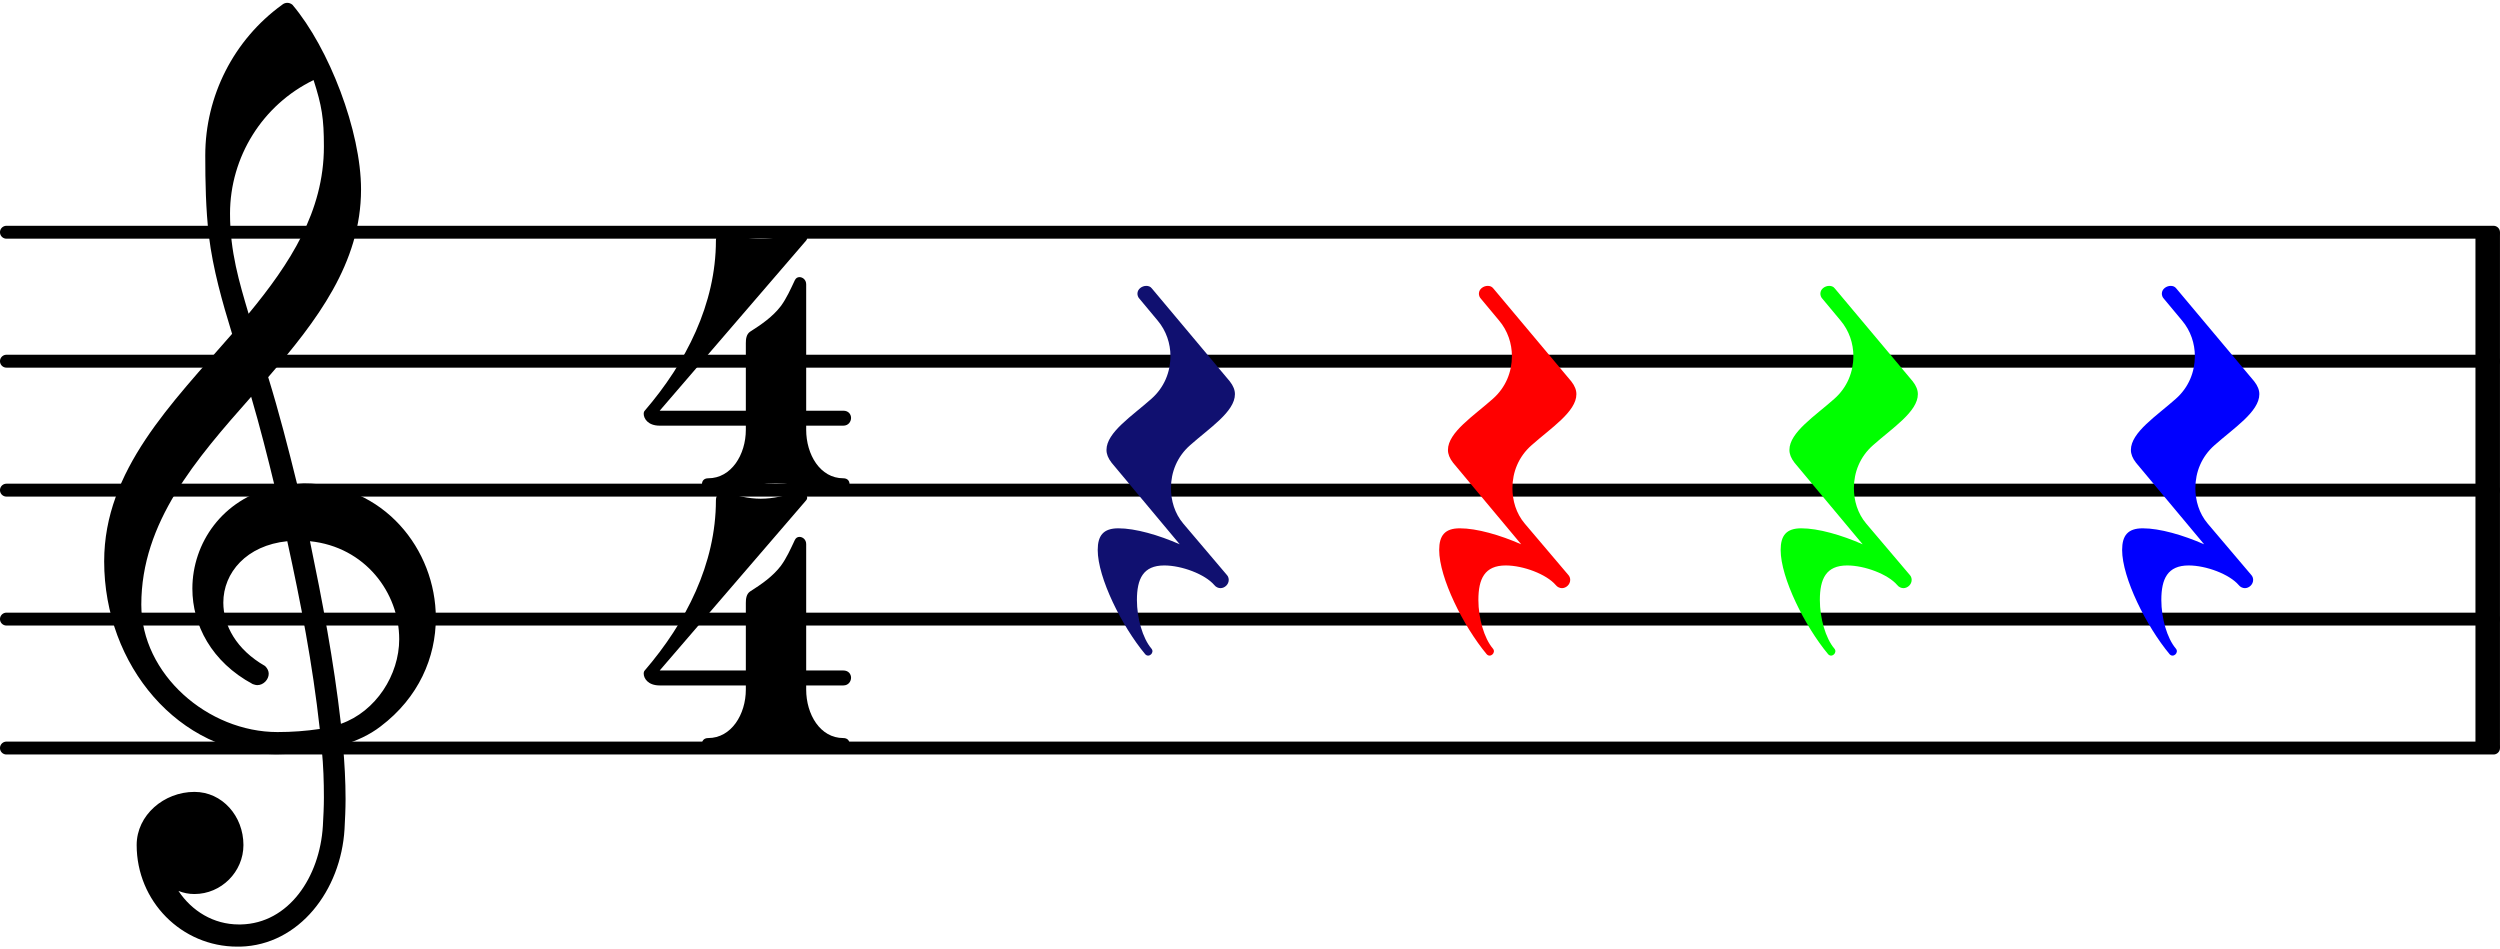
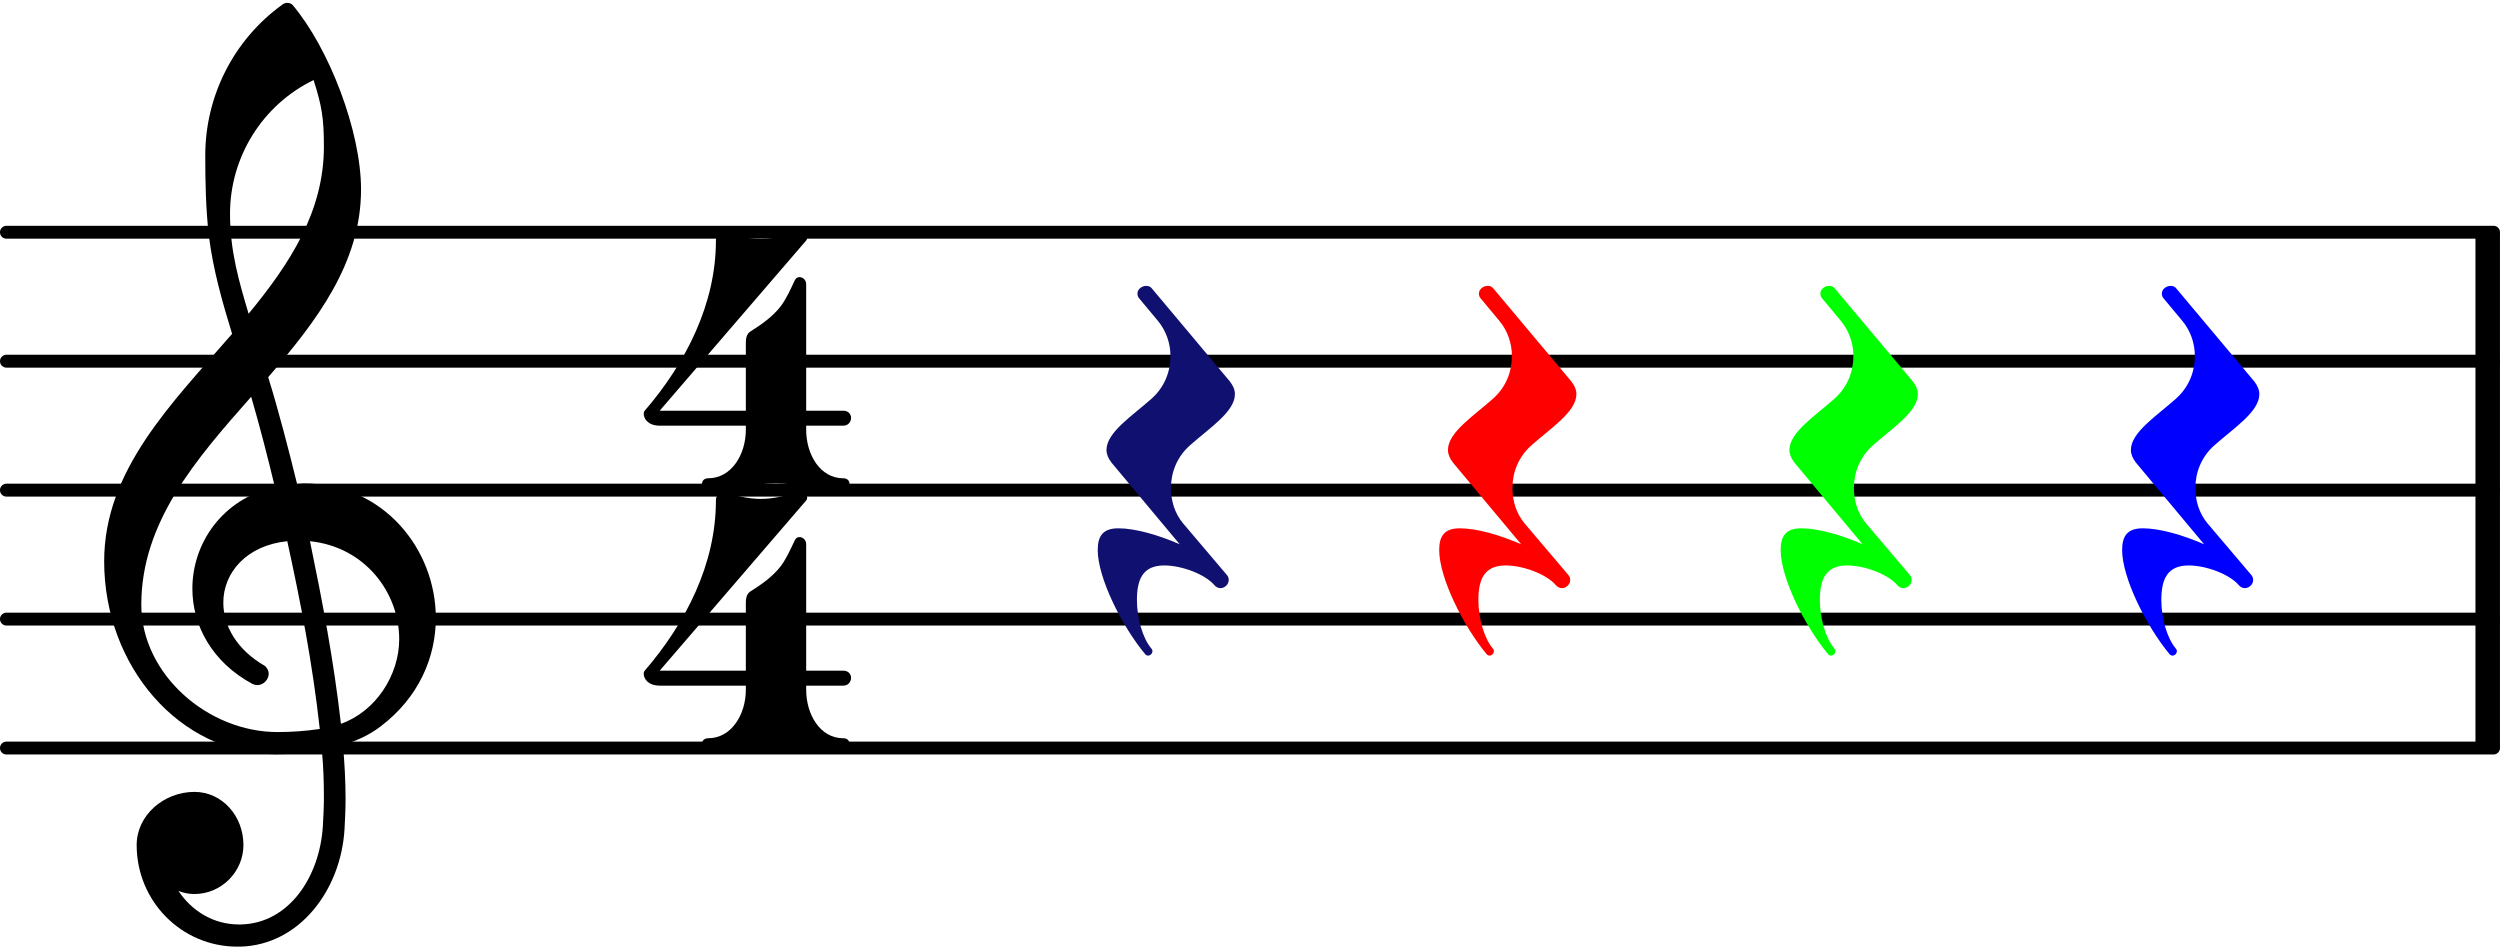
- <svg xmlns="http://www.w3.org/2000/svg" version="1.2" width="34.07mm" height="12.92mm" viewBox="8.536 -0.036 19.387 7.35">
-   <style text="style/css">
+ <svg xmlns="http://www.w3.org/2000/svg" version="1.2" width="34.07mm" height="12.92mm" viewBox="8.536 -0.021 19.387 7.35">
+   <style type="text/css">

tspan { white-space: pre; }

</style>
-   <line transform="translate(8.5358, 5.764)" stroke-linejoin="round" stroke-linecap="round" stroke-width="0.1" stroke="currentColor" x1="0.05" y1="-0" x2="19.337" y2="-0" />
-   <line transform="translate(8.5358, 4.764)" stroke-linejoin="round" stroke-linecap="round" stroke-width="0.1" stroke="currentColor" x1="0.05" y1="-0" x2="19.337" y2="-0" />
-   <line transform="translate(8.5358, 3.764)" stroke-linejoin="round" stroke-linecap="round" stroke-width="0.1" stroke="currentColor" x1="0.05" y1="-0" x2="19.337" y2="-0" />
-   <line transform="translate(8.5358, 2.764)" stroke-linejoin="round" stroke-linecap="round" stroke-width="0.1" stroke="currentColor" x1="0.05" y1="-0" x2="19.337" y2="-0" />
-   <line transform="translate(8.5358, 1.764)" stroke-linejoin="round" stroke-linecap="round" stroke-width="0.1" stroke="currentColor" x1="0.05" y1="-0" x2="19.337" y2="-0" />
-   <rect transform="translate(27.7327, 3.764)" x="0" y="-2" width="0.19" height="4" ry="0" fill="currentColor" />
+   <g transform="translate(8.5358, 5.779)">
+     <line stroke-linejoin="round" stroke-linecap="round" stroke-width="0.1" stroke="currentColor" x1="0.05" y1="0" x2="19.337" y2="0" />
+   </g>
+   <g transform="translate(8.5358, 4.779)">
+     <line stroke-linejoin="round" stroke-linecap="round" stroke-width="0.1" stroke="currentColor" x1="0.05" y1="0" x2="19.337" y2="0" />
+   </g>
+   <g transform="translate(8.5358, 3.779)">
+     <line stroke-linejoin="round" stroke-linecap="round" stroke-width="0.1" stroke="currentColor" x1="0.05" y1="0" x2="19.337" y2="0" />
+   </g>
+   <g transform="translate(8.5358, 2.779)">
+     <line stroke-linejoin="round" stroke-linecap="round" stroke-width="0.1" stroke="currentColor" x1="0.05" y1="0" x2="19.337" y2="0" />
+   </g>
+   <g transform="translate(8.5358, 1.779)">
+     <line stroke-linejoin="round" stroke-linecap="round" stroke-width="0.1" stroke="currentColor" x1="0.05" y1="0" x2="19.337" y2="0" />
+   </g>
+   <g transform="translate(27.7327, 3.779)">
+     <rect x="0" y="-2" width="0.19" height="4" ry="0" fill="currentColor" />
+   </g>
+   <g class="rest">
+     <g color="rgb(0%, 100%, 0%)">
+       <g transform="translate(22.4366, 3.779)">
+         <path transform="scale(0.004, -0.004)" d="M-23 -116c0 28 11 42 40 42c33 0 78 -13 119 -31l-132 158c-7 9 -10 17 -10 25c0 34 50 66 87 99c25 22 37 52 37 83c0 24 -8 49 -25 69l-35 42c-3 3 -4 7 -4 10c0 9 9 15 17 15c4 0 8 -1 11 -5l151 -180c7 -9 10 -17 10 -25c0 -34 -50 -66 -87 -99 c-25 -22 -37 -52 -37 -83c0 -24 7 -49 24 -69l84 -99c3 -3 4 -7 4 -10c0 -9 -8 -16 -16 -16c-4 0 -9 2 -12 6c-18 21 -63 38 -97 38c-41 0 -53 -26 -53 -67c0 -35 11 -74 28 -94c7 -8 -5 -19 -12 -11c-45 54 -92 148 -92 202z" fill="currentColor" />
+       </g>
+     </g>
+   </g>
+   <g class="rest">
+     <g color="rgb(6.25%, 6.25%, 43.75%)">
+       <g transform="translate(17.1406, 3.779)">
+         <path transform="scale(0.004, -0.004)" d="M-23 -116c0 28 11 42 40 42c33 0 78 -13 119 -31l-132 158c-7 9 -10 17 -10 25c0 34 50 66 87 99c25 22 37 52 37 83c0 24 -8 49 -25 69l-35 42c-3 3 -4 7 -4 10c0 9 9 15 17 15c4 0 8 -1 11 -5l151 -180c7 -9 10 -17 10 -25c0 -34 -50 -66 -87 -99 c-25 -22 -37 -52 -37 -83c0 -24 7 -49 24 -69l84 -99c3 -3 4 -7 4 -10c0 -9 -8 -16 -16 -16c-4 0 -9 2 -12 6c-18 21 -63 38 -97 38c-41 0 -53 -26 -53 -67c0 -35 11 -74 28 -94c7 -8 -5 -19 -12 -11c-45 54 -92 148 -92 202z" fill="currentColor" />
+       </g>
+     </g>
+   </g>
+   <g class="clef">
+     <g transform="translate(9.3358, 4.779)">
+       <path transform="scale(0.004, -0.004)" d="M266 -635h-6c-108 0 -195 88 -195 197c0 58 53 103 112 103c54 0 95 -47 95 -103c0 -52 -43 -95 -95 -95c-11 0 -21 2 -31 6c26 -39 68 -65 117 -65h4zM461 -203c68 24 113 95 113 164c0 90 -66 179 -173 190c24 -116 46 -231 60 -354zM74 28c0 -135 129 -247 264 -247 c28 0 55 2 82 6c-14 127 -37 245 -63 364c-79 -8 -124 -61 -124 -119c0 -44 25 -91 81 -123c5 -5 7 -10 7 -15c0 -11 -10 -22 -22 -22c-3 0 -6 1 -9 2c-80 43 -117 115 -117 185c0 88 58 174 160 197c-14 58 -29 117 -46 175c-107 -121 -213 -243 -213 -403zM335 -262 c-188 0 -333 172 -333 374c0 177 131 306 248 441c-19 62 -37 125 -45 190c-6 52 -7 104 -7 156c0 115 55 224 149 292c6 5 14 5 20 0c71 -84 133 -245 133 -358c0 -143 -86 -255 -180 -364c21 -68 39 -138 56 -207c4 0 9 1 13 1c155 0 256 -128 256 -261 c0 -76 -33 -154 -107 -210c-22 -17 -47 -28 -73 -36c3 -35 5 -70 5 -105c0 -19 -1 -39 -2 -58c-7 -119 -88 -225 -202 -228l1 43c93 2 153 92 159 191c1 18 2 37 2 55c0 31 -1 61 -4 92c-29 -5 -58 -8 -89 -8zM428 916c0 55 -4 79 -20 129c-99 -48 -162 -149 -162 -259 c0 -74 18 -133 36 -194c80 97 146 198 146 324z" fill="currentColor" />
+     </g>
+   </g>
+   <g class="meterSig">
+     <g transform="translate(13.5358, 3.779)">
+       <path transform="scale(0.004, -0.004)" d="M196 117h117c0 -48 27 -94 72 -94c8 0 12 -5 12 -11s-4 -12 -12 -12c-44 0 -87 13 -131 13s-87 -13 -131 -13c-8 0 -12 6 -12 12s4 11 12 11c45 0 73 46 73 94zM204 307c22 14 44 29 60 50c11 15 19 33 27 50c2 4 5 6 9 6c6 0 13 -5 13 -14v-245h72c10 0 15 -7 15 -14 s-5 -15 -15 -15h-72v-8h-117v8h-167c-23 0 -31 14 -31 23c0 3 1 5 2 6c80 93 138 207 138 330c0 10 7 19 16 16c23 -7 47 -13 71 -13s48 6 71 13c14 4 23 -9 17 -16l-284 -330h167v131c0 8 1 17 8 22z" fill="currentColor" />
+     </g>
+     <g transform="translate(13.5358, 5.795)">
+       <path transform="scale(0.004, -0.004)" d="M196 117h117c0 -48 27 -94 72 -94c8 0 12 -5 12 -11s-4 -12 -12 -12c-44 0 -87 13 -131 13s-87 -13 -131 -13c-8 0 -12 6 -12 12s4 11 12 11c45 0 73 46 73 94zM204 307c22 14 44 29 60 50c11 15 19 33 27 50c2 4 5 6 9 6c6 0 13 -5 13 -14v-245h72c10 0 15 -7 15 -14 s-5 -15 -15 -15h-72v-8h-117v8h-167c-23 0 -31 14 -31 23c0 3 1 5 2 6c80 93 138 207 138 330c0 10 7 19 16 16c23 -7 47 -13 71 -13s48 6 71 13c14 4 23 -9 17 -16l-284 -330h167v131c0 8 1 17 8 22z" fill="currentColor" />
+     </g>
+   </g>
  <g class="rest">
    <g color="rgb(100%, 0%, 0%)">
-       <path transform="translate(19.7886, 3.764) scale(0.004, -0.004)" d="M-23 -116c0 28 11 42 40 42c33 0 78 -13 119 -31l-132 158c-7 9 -10 17 -10 25c0 34 50 66 87 99c25 22 37 52 37 83c0 24 -8 49 -25 69l-35 42c-3 3 -4 7 -4 10c0 9 9 15 17 15c4 0 8 -1 11 -5l151 -180c7 -9 10 -17 10 -25c0 -34 -50 -66 -87 -99 c-25 -22 -37 -52 -37 -83c0 -24 7 -49 24 -69l84 -99c3 -3 4 -7 4 -10c0 -9 -8 -16 -16 -16c-4 0 -9 2 -12 6c-18 21 -63 38 -97 38c-41 0 -53 -26 -53 -67c0 -35 11 -74 28 -94c7 -8 -5 -19 -12 -11c-45 54 -92 148 -92 202z" fill="currentColor" />
+       <g transform="translate(19.7886, 3.779)">
+         <path transform="scale(0.004, -0.004)" d="M-23 -116c0 28 11 42 40 42c33 0 78 -13 119 -31l-132 158c-7 9 -10 17 -10 25c0 34 50 66 87 99c25 22 37 52 37 83c0 24 -8 49 -25 69l-35 42c-3 3 -4 7 -4 10c0 9 9 15 17 15c4 0 8 -1 11 -5l151 -180c7 -9 10 -17 10 -25c0 -34 -50 -66 -87 -99 c-25 -22 -37 -52 -37 -83c0 -24 7 -49 24 -69l84 -99c3 -3 4 -7 4 -10c0 -9 -8 -16 -16 -16c-4 0 -9 2 -12 6c-18 21 -63 38 -97 38c-41 0 -53 -26 -53 -67c0 -35 11 -74 28 -94c7 -8 -5 -19 -12 -11c-45 54 -92 148 -92 202z" fill="currentColor" />
+       </g>
    </g>
  </g>
  <g class="rest">
    <g color="rgb(0%, 0%, 100%)">
-       <path transform="translate(25.0847, 3.764) scale(0.004, -0.004)" d="M-23 -116c0 28 11 42 40 42c33 0 78 -13 119 -31l-132 158c-7 9 -10 17 -10 25c0 34 50 66 87 99c25 22 37 52 37 83c0 24 -8 49 -25 69l-35 42c-3 3 -4 7 -4 10c0 9 9 15 17 15c4 0 8 -1 11 -5l151 -180c7 -9 10 -17 10 -25c0 -34 -50 -66 -87 -99 c-25 -22 -37 -52 -37 -83c0 -24 7 -49 24 -69l84 -99c3 -3 4 -7 4 -10c0 -9 -8 -16 -16 -16c-4 0 -9 2 -12 6c-18 21 -63 38 -97 38c-41 0 -53 -26 -53 -67c0 -35 11 -74 28 -94c7 -8 -5 -19 -12 -11c-45 54 -92 148 -92 202z" fill="currentColor" />
+       <g transform="translate(25.0847, 3.779)">
+         <path transform="scale(0.004, -0.004)" d="M-23 -116c0 28 11 42 40 42c33 0 78 -13 119 -31l-132 158c-7 9 -10 17 -10 25c0 34 50 66 87 99c25 22 37 52 37 83c0 24 -8 49 -25 69l-35 42c-3 3 -4 7 -4 10c0 9 9 15 17 15c4 0 8 -1 11 -5l151 -180c7 -9 10 -17 10 -25c0 -34 -50 -66 -87 -99 c-25 -22 -37 -52 -37 -83c0 -24 7 -49 24 -69l84 -99c3 -3 4 -7 4 -10c0 -9 -8 -16 -16 -16c-4 0 -9 2 -12 6c-18 21 -63 38 -97 38c-41 0 -53 -26 -53 -67c0 -35 11 -74 28 -94c7 -8 -5 -19 -12 -11c-45 54 -92 148 -92 202z" fill="currentColor" />
+       </g>
    </g>
  </g>
-   <g class="rest">
-     <g color="rgb(0%, 100%, 0%)">
-       <path transform="translate(22.4366, 3.764) scale(0.004, -0.004)" d="M-23 -116c0 28 11 42 40 42c33 0 78 -13 119 -31l-132 158c-7 9 -10 17 -10 25c0 34 50 66 87 99c25 22 37 52 37 83c0 24 -8 49 -25 69l-35 42c-3 3 -4 7 -4 10c0 9 9 15 17 15c4 0 8 -1 11 -5l151 -180c7 -9 10 -17 10 -25c0 -34 -50 -66 -87 -99 c-25 -22 -37 -52 -37 -83c0 -24 7 -49 24 -69l84 -99c3 -3 4 -7 4 -10c0 -9 -8 -16 -16 -16c-4 0 -9 2 -12 6c-18 21 -63 38 -97 38c-41 0 -53 -26 -53 -67c0 -35 11 -74 28 -94c7 -8 -5 -19 -12 -11c-45 54 -92 148 -92 202z" fill="currentColor" />
-     </g>
-   </g>
-   <g class="rest">
-     <g color="rgb(6.25%, 6.25%, 43.75%)">
-       <path transform="translate(17.1406, 3.764) scale(0.004, -0.004)" d="M-23 -116c0 28 11 42 40 42c33 0 78 -13 119 -31l-132 158c-7 9 -10 17 -10 25c0 34 50 66 87 99c25 22 37 52 37 83c0 24 -8 49 -25 69l-35 42c-3 3 -4 7 -4 10c0 9 9 15 17 15c4 0 8 -1 11 -5l151 -180c7 -9 10 -17 10 -25c0 -34 -50 -66 -87 -99 c-25 -22 -37 -52 -37 -83c0 -24 7 -49 24 -69l84 -99c3 -3 4 -7 4 -10c0 -9 -8 -16 -16 -16c-4 0 -9 2 -12 6c-18 21 -63 38 -97 38c-41 0 -53 -26 -53 -67c0 -35 11 -74 28 -94c7 -8 -5 -19 -12 -11c-45 54 -92 148 -92 202z" fill="currentColor" />
-     </g>
-   </g>
-   <g class="clef">
-     <path transform="translate(9.3358, 4.764) scale(0.004, -0.004)" d="M266 -635h-6c-108 0 -195 88 -195 197c0 58 53 103 112 103c54 0 95 -47 95 -103c0 -52 -43 -95 -95 -95c-11 0 -21 2 -31 6c26 -39 68 -65 117 -65h4zM461 -203c68 24 113 95 113 164c0 90 -66 179 -173 190c24 -116 46 -231 60 -354zM74 28c0 -135 129 -247 264 -247 c28 0 55 2 82 6c-14 127 -37 245 -63 364c-79 -8 -124 -61 -124 -119c0 -44 25 -91 81 -123c5 -5 7 -10 7 -15c0 -11 -10 -22 -22 -22c-3 0 -6 1 -9 2c-80 43 -117 115 -117 185c0 88 58 174 160 197c-14 58 -29 117 -46 175c-107 -121 -213 -243 -213 -403zM335 -262 c-188 0 -333 172 -333 374c0 177 131 306 248 441c-19 62 -37 125 -45 190c-6 52 -7 104 -7 156c0 115 55 224 149 292c6 5 14 5 20 0c71 -84 133 -245 133 -358c0 -143 -86 -255 -180 -364c21 -68 39 -138 56 -207c4 0 9 1 13 1c155 0 256 -128 256 -261 c0 -76 -33 -154 -107 -210c-22 -17 -47 -28 -73 -36c3 -35 5 -70 5 -105c0 -19 -1 -39 -2 -58c-7 -119 -88 -225 -202 -228l1 43c93 2 153 92 159 191c1 18 2 37 2 55c0 31 -1 61 -4 92c-29 -5 -58 -8 -89 -8zM428 916c0 55 -4 79 -20 129c-99 -48 -162 -149 -162 -259 c0 -74 18 -133 36 -194c80 97 146 198 146 324z" fill="currentColor" />
-   </g>
-   <g class="meterSig">
-     <path transform="translate(13.5358, 3.764) scale(0.004, -0.004)" d="M196 117h117c0 -48 27 -94 72 -94c8 0 12 -5 12 -11s-4 -12 -12 -12c-44 0 -87 13 -131 13s-87 -13 -131 -13c-8 0 -12 6 -12 12s4 11 12 11c45 0 73 46 73 94zM204 307c22 14 44 29 60 50c11 15 19 33 27 50c2 4 5 6 9 6c6 0 13 -5 13 -14v-245h72c10 0 15 -7 15 -14 s-5 -15 -15 -15h-72v-8h-117v8h-167c-23 0 -31 14 -31 23c0 3 1 5 2 6c80 93 138 207 138 330c0 10 7 19 16 16c23 -7 47 -13 71 -13s48 6 71 13c14 4 23 -9 17 -16l-284 -330h167v131c0 8 1 17 8 22z" fill="currentColor" />
-     <path transform="translate(13.5358, 5.7785) scale(0.004, -0.004)" d="M196 117h117c0 -48 27 -94 72 -94c8 0 12 -5 12 -11s-4 -12 -12 -12c-44 0 -87 13 -131 13s-87 -13 -131 -13c-8 0 -12 6 -12 12s4 11 12 11c45 0 73 46 73 94zM204 307c22 14 44 29 60 50c11 15 19 33 27 50c2 4 5 6 9 6c6 0 13 -5 13 -14v-245h72c10 0 15 -7 15 -14 s-5 -15 -15 -15h-72v-8h-117v8h-167c-23 0 -31 14 -31 23c0 3 1 5 2 6c80 93 138 207 138 330c0 10 7 19 16 16c23 -7 47 -13 71 -13s48 6 71 13c14 4 23 -9 17 -16l-284 -330h167v131c0 8 1 17 8 22z" fill="currentColor" />
-   </g>
</svg>
